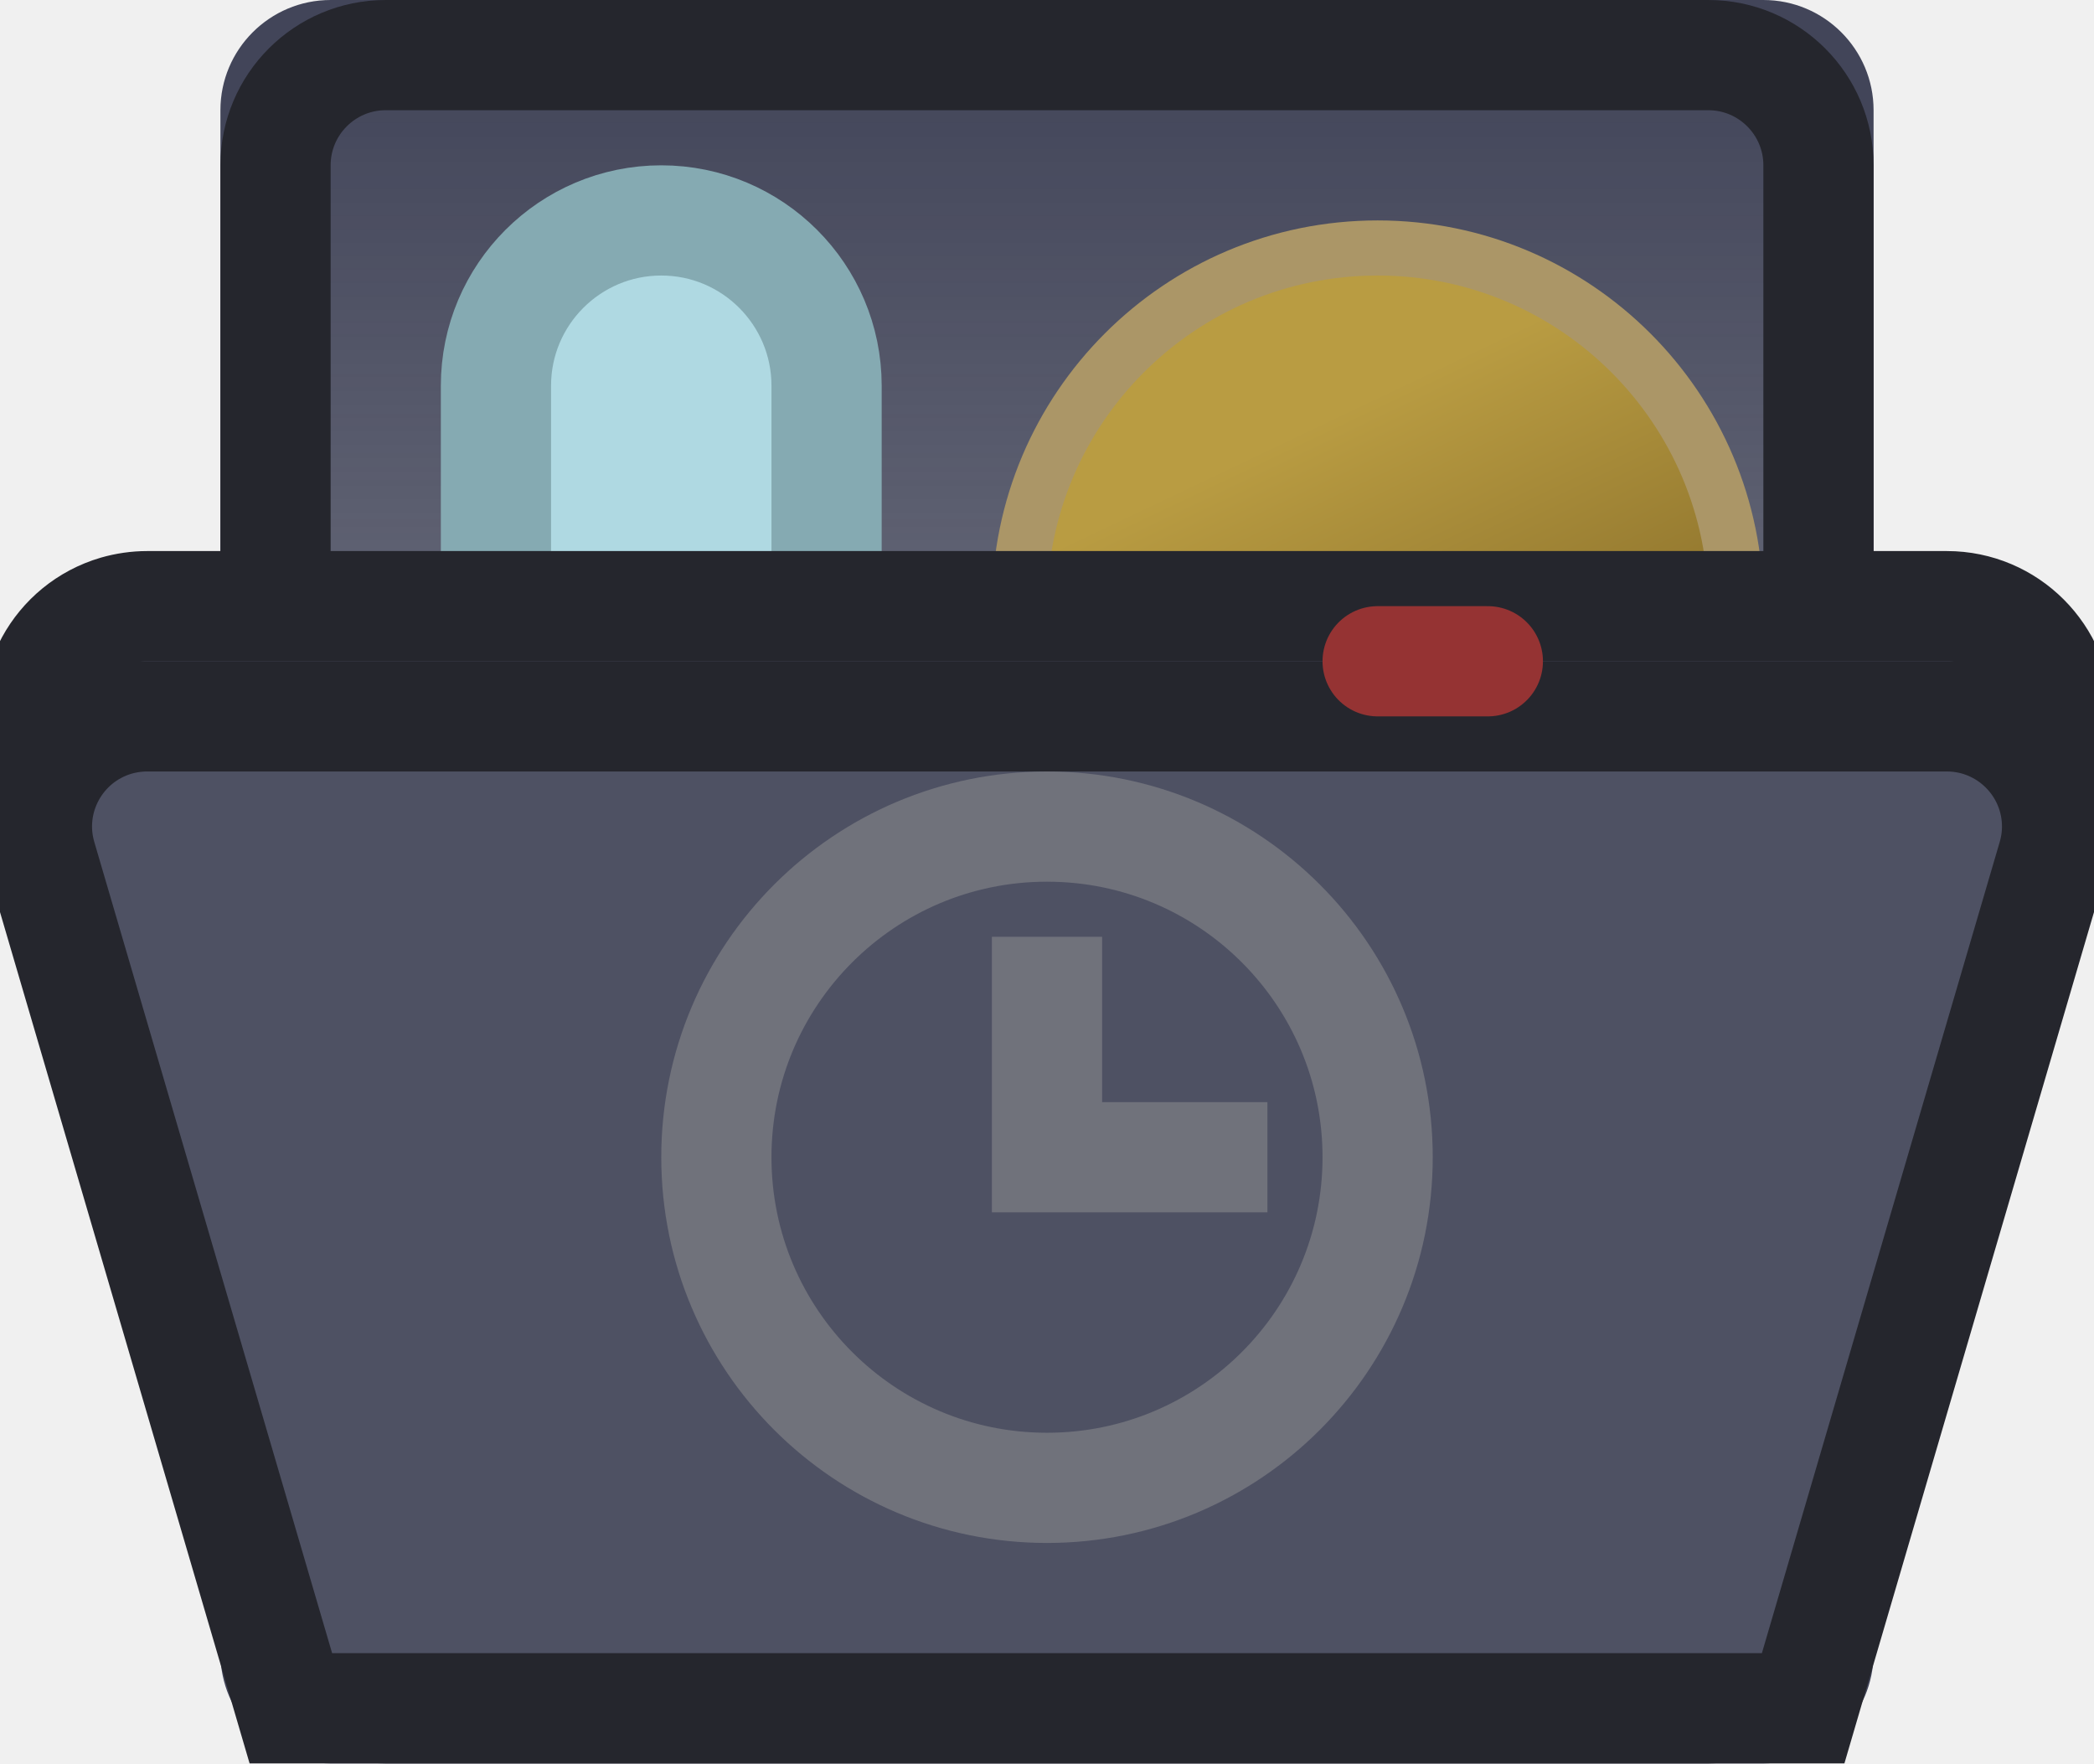
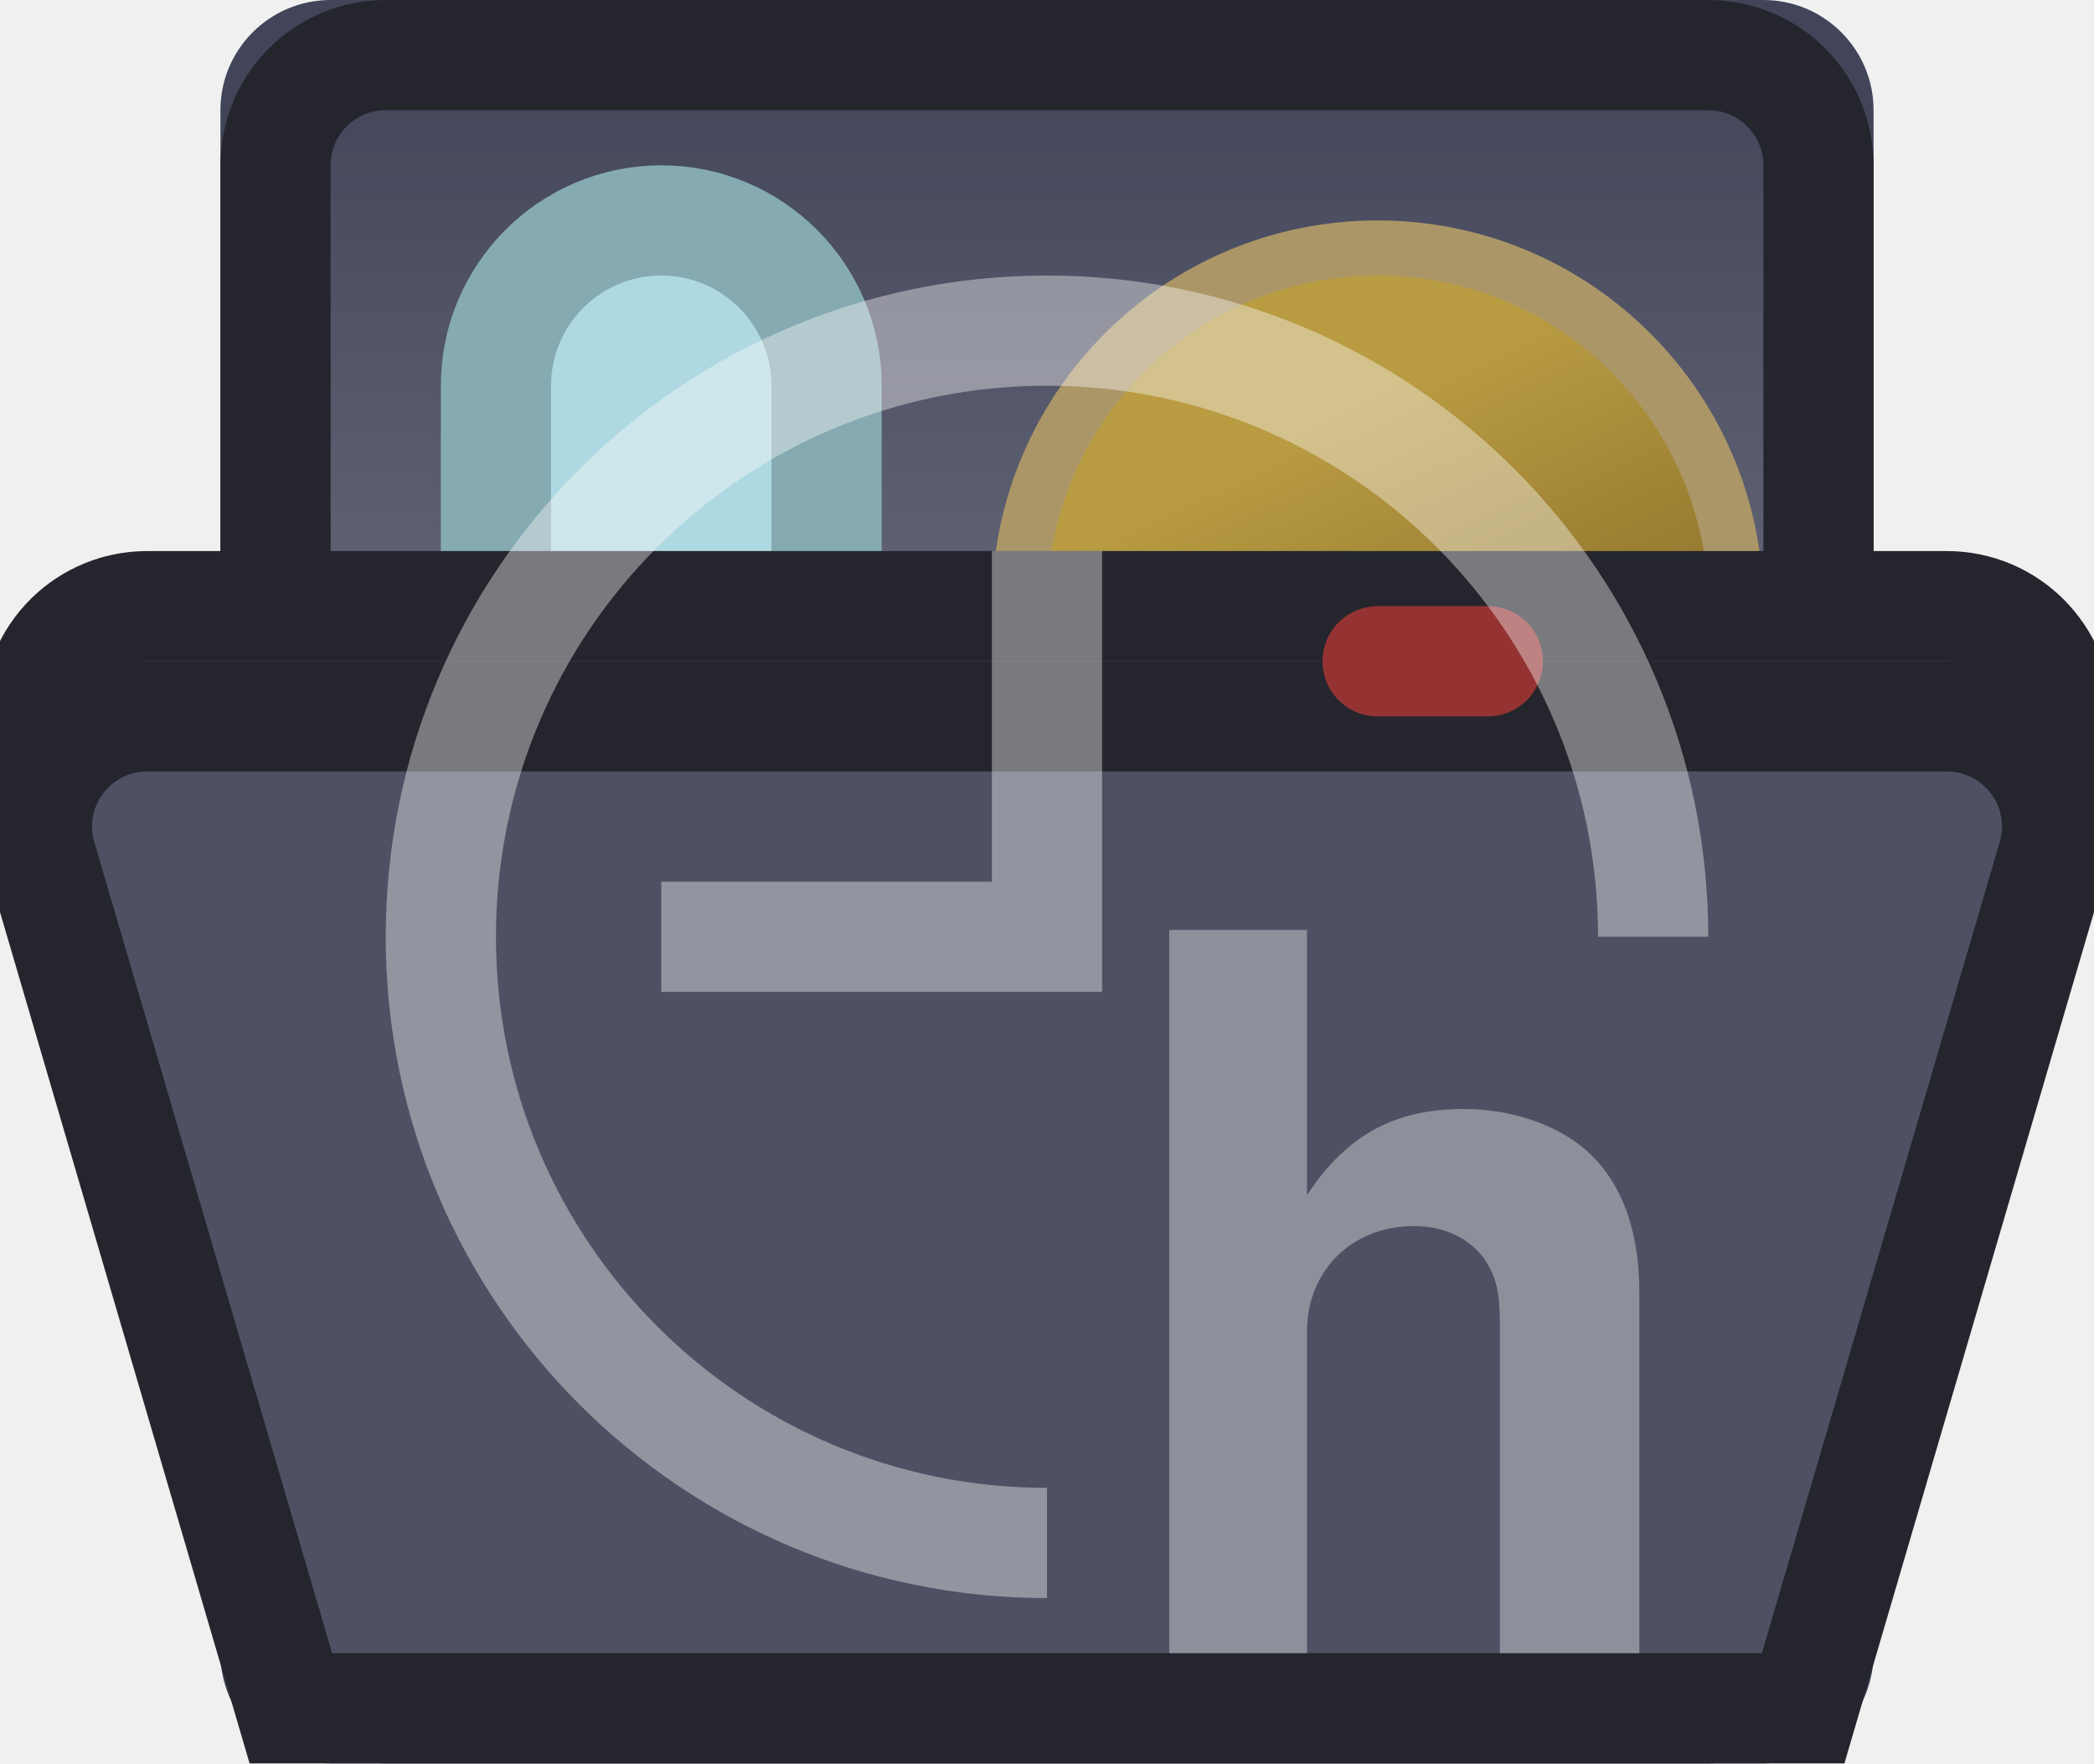
<svg xmlns="http://www.w3.org/2000/svg" xmlns:xlink="http://www.w3.org/1999/xlink" width="19px" height="16px" viewBox="0 0 19 16" version="1.1">
  <defs>
    <linearGradient x1="50%" y1="0%" x2="50%" y2="100%" id="linearGradient-1">
      <stop stop-color="#FFFFFF" stop-opacity="0" offset="0%" />
      <stop stop-color="#FBFBFB" stop-opacity="0.147" offset="29.789%" />
      <stop stop-color="#000000" stop-opacity="0.5" offset="100%" />
    </linearGradient>
    <rect id="path-2" x="2" y="0" width="15" height="16" rx="1" />
    <linearGradient x1="20.55%" y1="34.23%" x2="60.292%" y2="117.779%" id="linearGradient-3">
      <stop stop-color="#B99C42" offset="0%" />
      <stop stop-color="#69501A" offset="100%" />
    </linearGradient>
  </defs>
  <g id="dishwasher" stroke="none" stroke-width="1" fill="none" fill-rule="evenodd">
    <g id="Rectangle">
      <use fill="#424559" xlink:href="#path-2" />
      <rect stroke="#25262D" stroke-width="1" stroke-linejoin="square" fill="url(#linearGradient-1)" x="2.5" y="0.5" width="14" height="15" rx="1" />
    </g>
    <g id="Group" transform="translate(2, 2)">
      <circle id="Oval-Copy" stroke="#AB9667" stroke-width="0.5" fill="url(#linearGradient-3)" cx="10.5" cy="3.5" r="3.25" />
      <circle id="Oval" stroke="#B5A582" fill-opacity="0.429" fill="#D3CBBA" cx="10.5" cy="8.5" r="1.5" />
    </g>
    <g id="Group-4" transform="translate(4.5, 2)" fill="#AFD9E2" stroke="#85AAB2">
      <path d="M0,3.5 L0,1.5 C-1.01453063e-16,0.672 0.672,1.01453063e-16 1.5,0 C2.328,-1.52179594e-16 3,0.672 3,1.5 L3,3.5 L3,3.5" id="Path-4" />
    </g>
    <path d="M1.335,5.5 L17.665,5.5 C18.217,5.5 18.665,5.948 18.665,6.5 C18.665,6.595 18.651,6.69 18.624,6.781 L16.361,14.5 L16.361,14.5 L2.639,14.5 L0.376,6.781 C0.22,6.251 0.524,5.696 1.054,5.54 C1.145,5.514 1.24,5.5 1.335,5.5 Z" id="Path-6-Copy" stroke="#25262D" fill="#4E5163" />
    <path d="M1.335,6.5 L17.665,6.5 C18.217,6.5 18.665,6.948 18.665,7.5 C18.665,7.595 18.651,7.69 18.624,7.781 L16.361,15.5 L16.361,15.5 L2.639,15.5 L0.376,7.781 C0.22,7.251 0.524,6.696 1.054,6.54 C1.145,6.514 1.24,6.5 1.335,6.5 Z" id="Path-6" stroke="#25262D" fill="#4E5163" />
    <line x1="12.5" y1="6" x2="13.5" y2="6" id="Line" stroke="#953333" stroke-linecap="round" />
-     <g id="Group-5" opacity="0.464" transform="translate(6, 7)" stroke="#979797">
-       <circle id="Oval" cx="3.5" cy="3.5" r="3" />
-       <polyline id="Path-5" points="3.5 1.5 3.5 3.5 5.5 3.5" />
-     </g>
+     <path d="M9.5,14 C12.538,14 15,11.538 15,8.5 C15,5.462 12.538,3 9.5,3 C6.462,3 4,5.462 4,8.5" id="Oval" stroke="#FDFDFD" opacity="0.394" transform="translate(9.5, 8.5) rotate(-90) translate(-9.5, -8.5) " />
+     <text id="h" opacity="0.356" font-family="Helvetica-Bold, Helvetica" font-size="9" font-weight="bold" fill="#FFFFFF">
+       <tspan x="10" y="15">h</tspan>
+     </text>
+     <polyline id="Path-7" stroke="#FDFDFD" opacity="0.394" points="9.5 5 9.5 8.5 6 8.5" />
  </g>
</svg>
